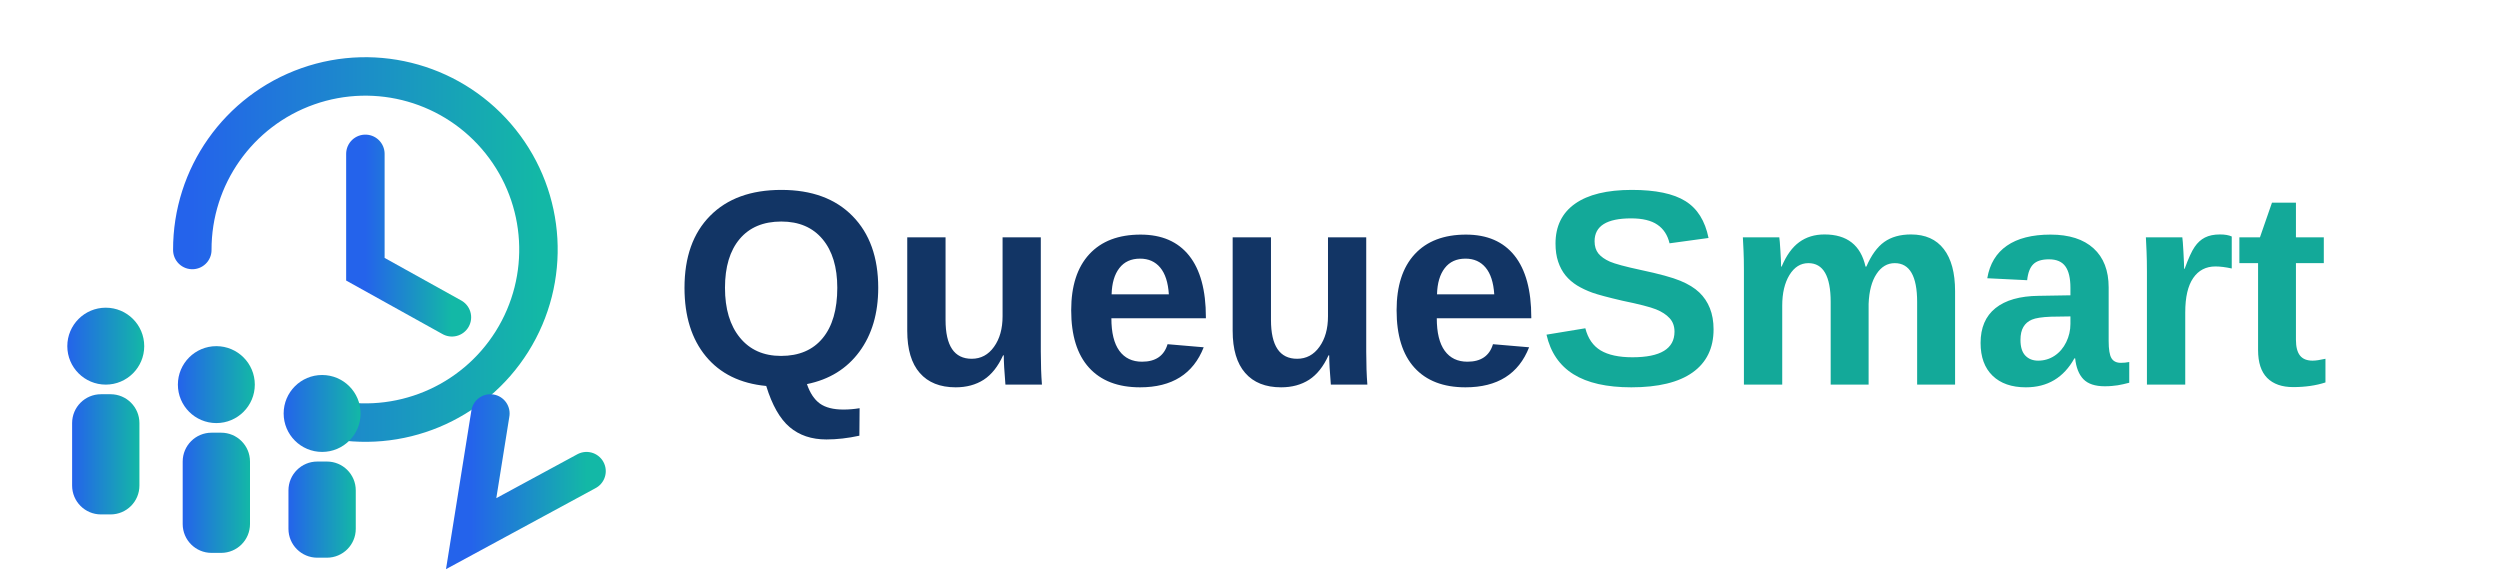
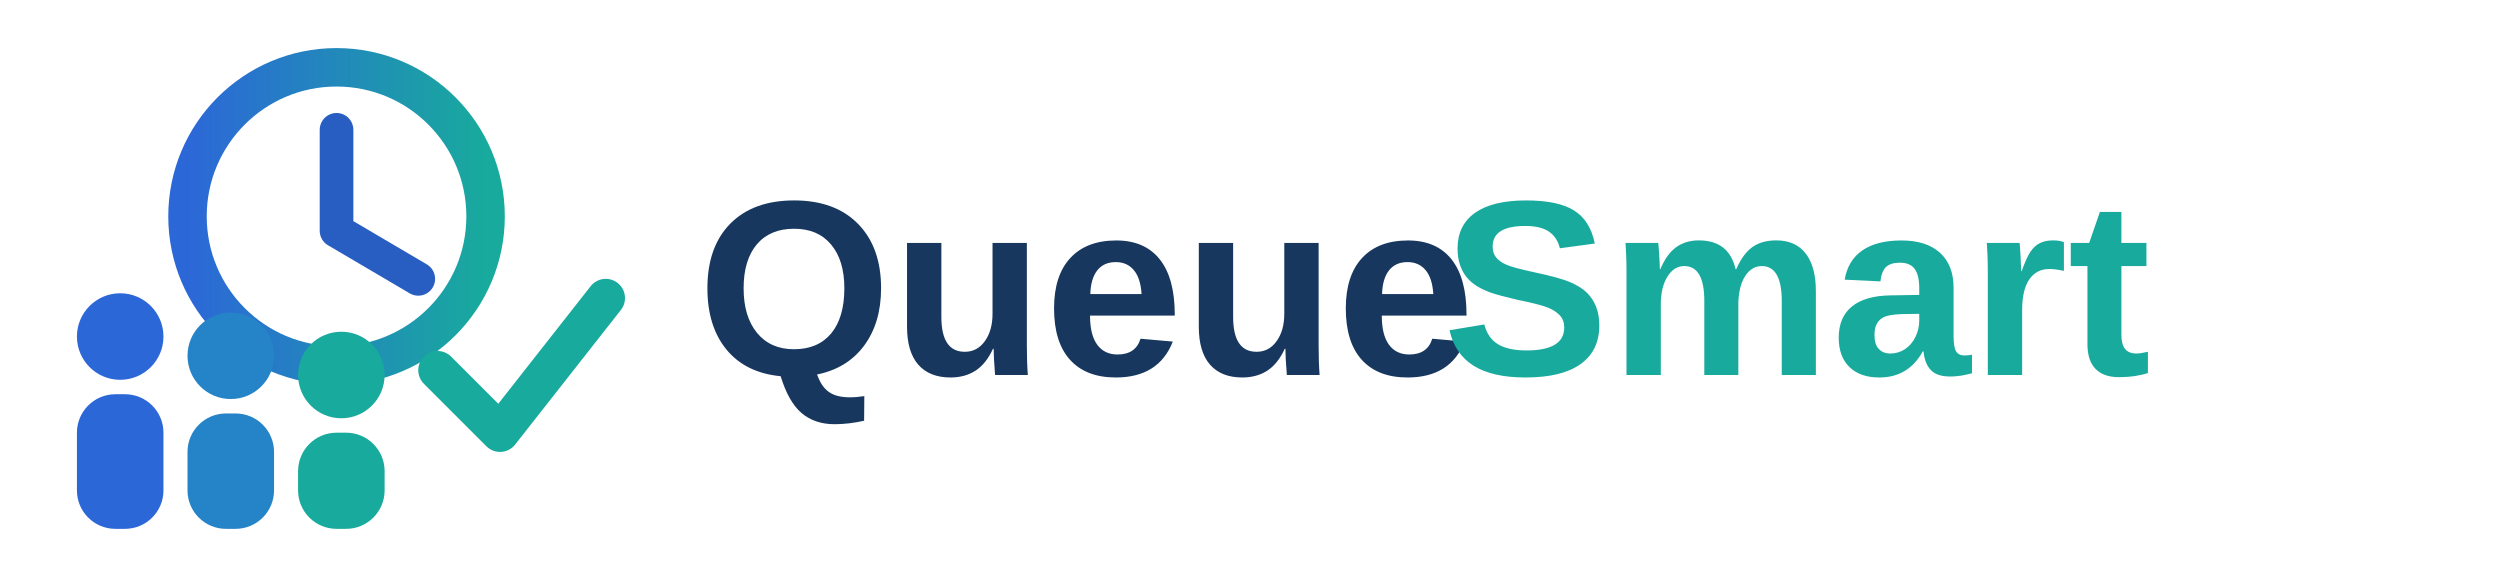
<svg xmlns="http://www.w3.org/2000/svg" viewBox="0 0 520 120" role="img" aria-labelledby="title desc">
  <defs>
    <linearGradient id="g" x1="0" x2="1">
-       <stop offset="0" stop-color="#2463eb" />
-       <stop offset="1" stop-color="#13b8a6" />
+       <stop offset="0" stop-color="#2c67d8" />
+       <stop offset="1" stop-color="#18aa9d" />
    </linearGradient>
  </defs>
-   <g fill="none" stroke="url(#g)" stroke-width="8" stroke-linecap="round">
-     <path d="M40 52a36 36 0 1 1 28 35" />
-     <path d="M76 32v24l18 10" />
-     <path d="M102 86l-4 25 24-13" />
-   </g>
-   <g fill="url(#g)">
-     <circle cx="22" cy="72" r="8" />
-     <rect x="15" y="82" width="14" height="25" rx="6" />
-     <circle cx="45" cy="80" r="8" />
-     <rect x="38" y="90" width="14" height="25" rx="6" />
-     <circle cx="67" cy="86" r="8" />
-     <rect x="60" y="96" width="14" height="20" rx="6" />
-   </g>
-   <text x="140" y="80" font-family="Arial, Helvetica, sans-serif" font-size="58" font-weight="700" fill="#123565">Queue</text>
-   <text x="320" y="80" font-family="Arial, Helvetica, sans-serif" font-size="58" font-weight="700" fill="#13a999">Smart</text>
+   <circle cx="70" cy="45" r="31" fill="none" stroke="url(#g)" stroke-width="8" />
+   <path d="M70 27v21l17 10" fill="none" stroke="#285dc1" stroke-width="7" stroke-linecap="round" stroke-linejoin="round" />
+   <circle cx="25" cy="70" r="9" fill="#2c67d8" />
+   <circle cx="48" cy="74" r="9" fill="#2583c7" />
+   <circle cx="71" cy="78" r="9" fill="#18aa9d" />
+   <rect x="16" y="82" width="18" height="28" rx="8" fill="#2c67d8" />
+   <rect x="39" y="86" width="18" height="24" rx="8" fill="#2583c7" />
+   <rect x="62" y="90" width="18" height="20" rx="8" fill="#18aa9d" />
+   <path d="M91 77l13 13 22-28" fill="none" stroke="#18aa9d" stroke-width="8" stroke-linecap="round" stroke-linejoin="round" />
+   <text x="145" y="78" font-family="Arial, Helvetica, sans-serif" font-size="52" font-weight="700" fill="#17375e">Queue</text>
+   <text x="300" y="78" font-family="Arial, Helvetica, sans-serif" font-size="52" font-weight="700" fill="#18aa9d">Smart</text>
</svg>
